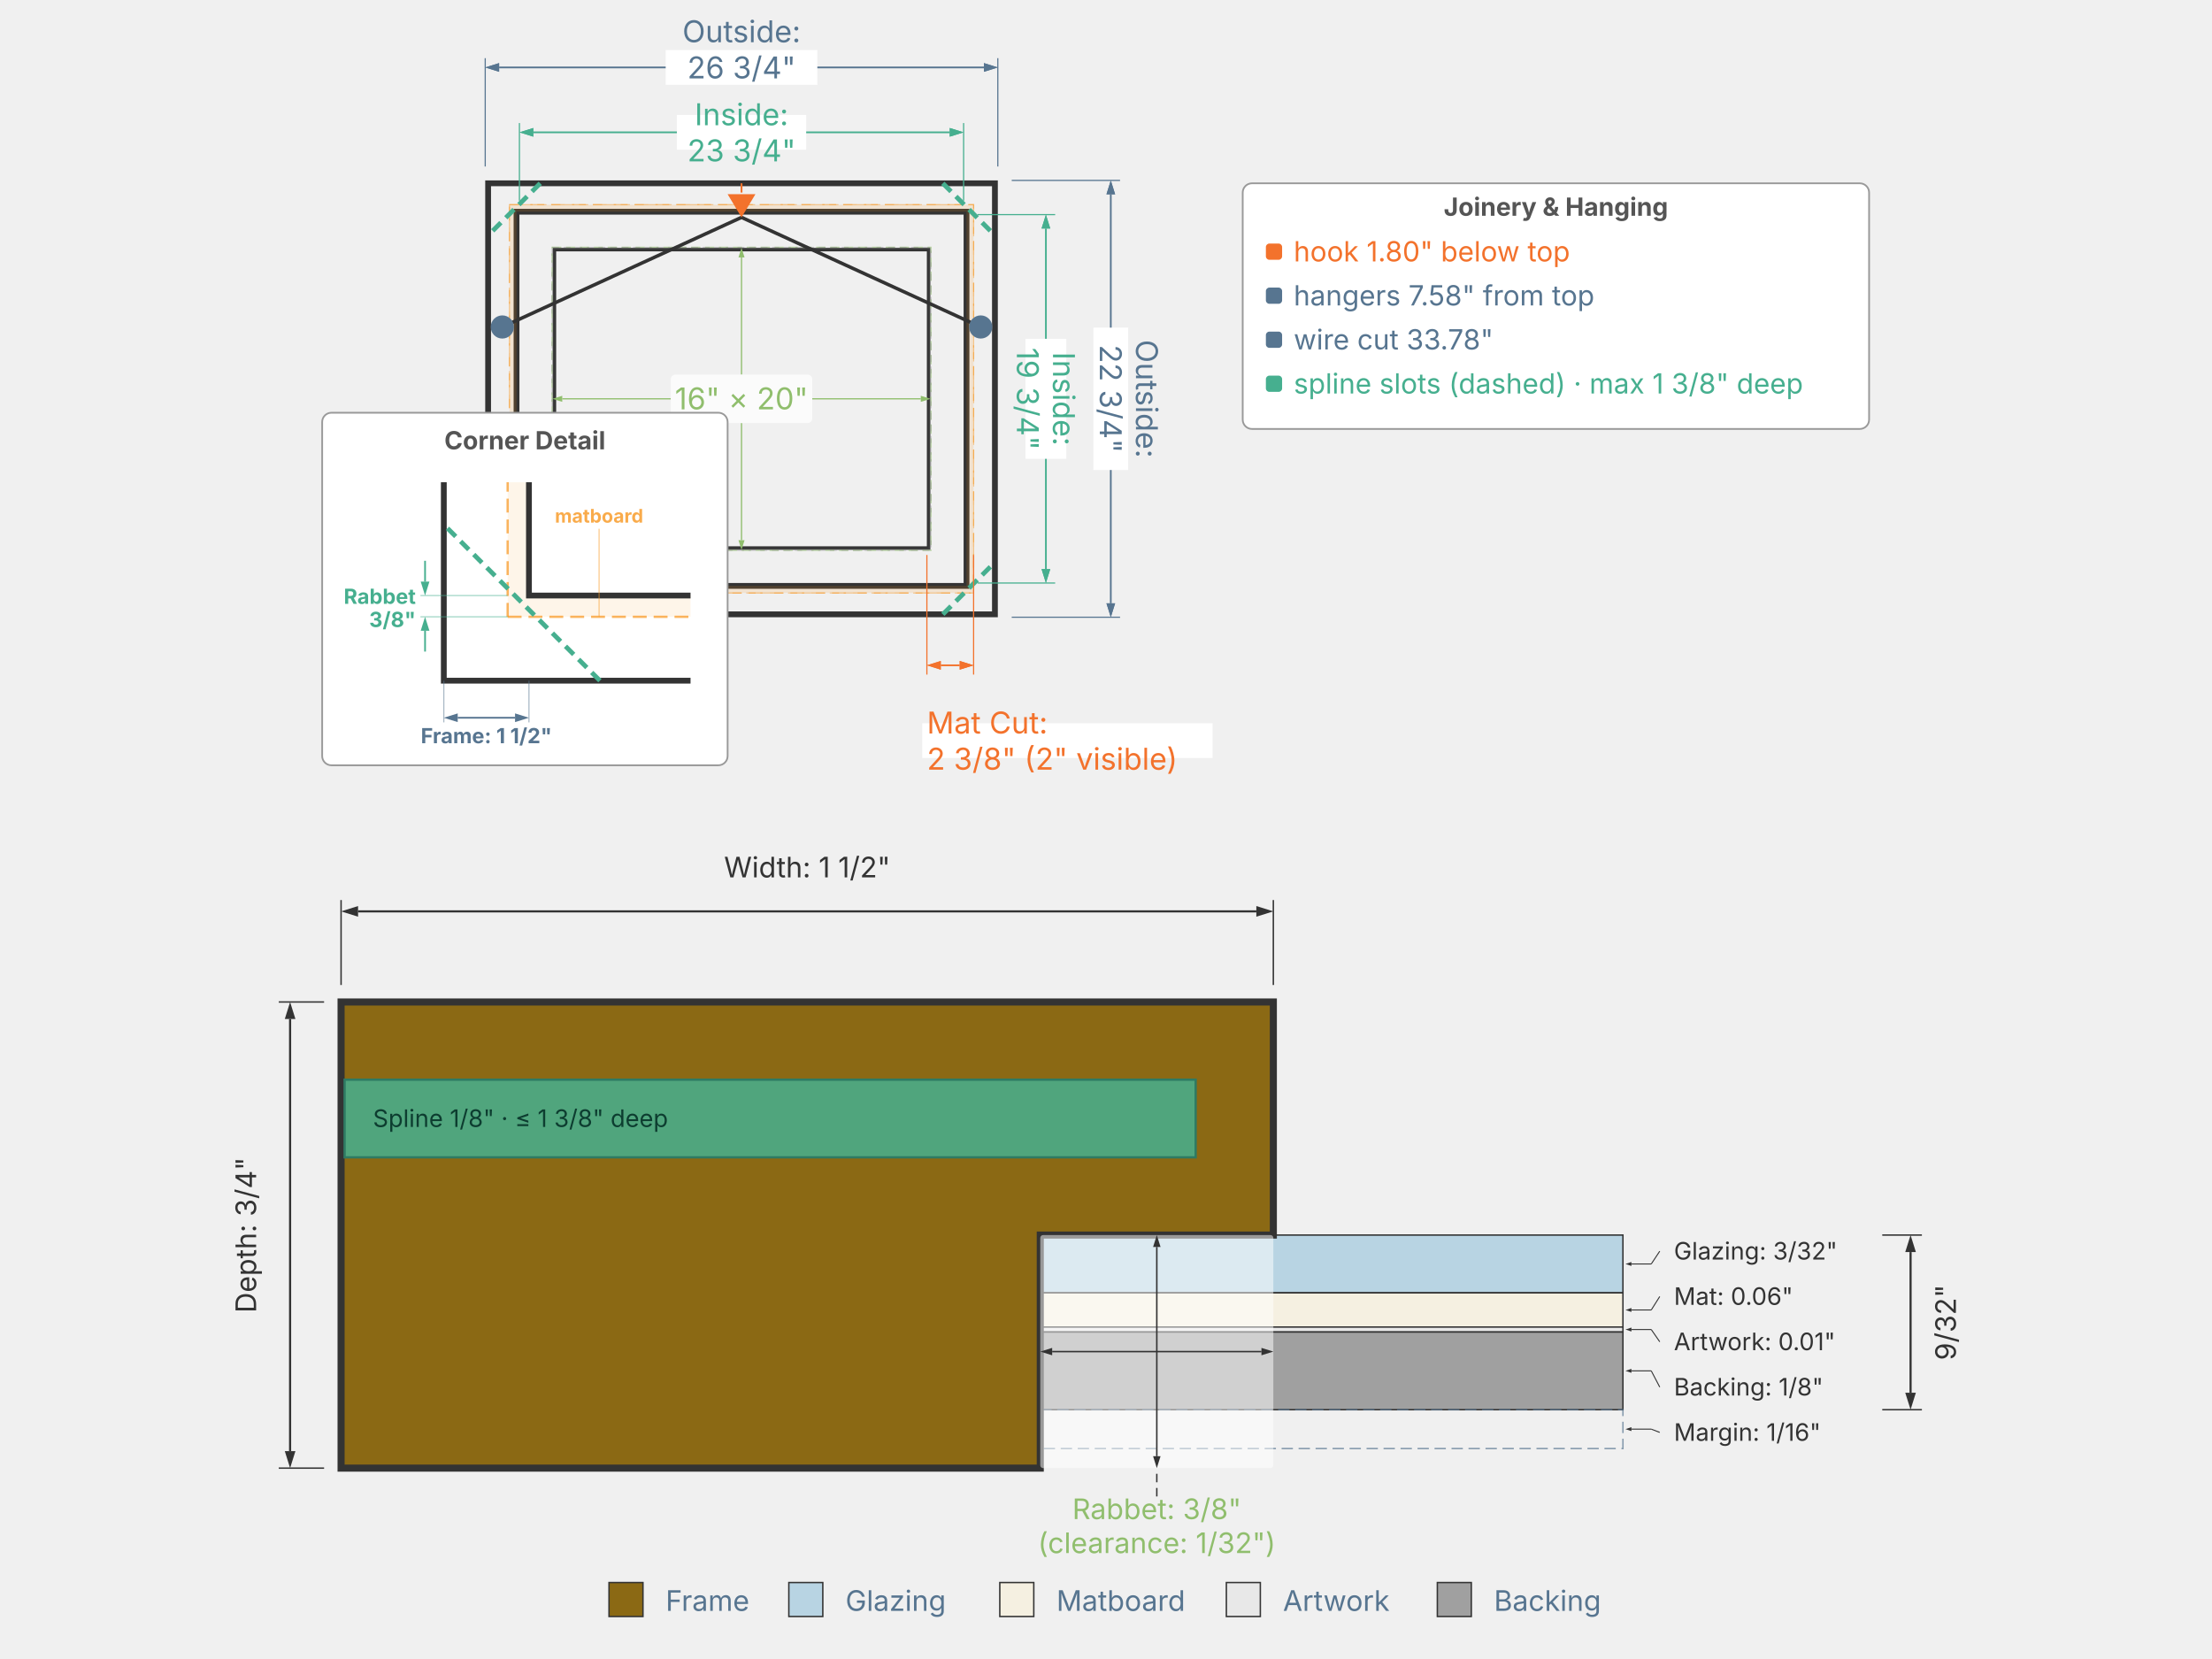
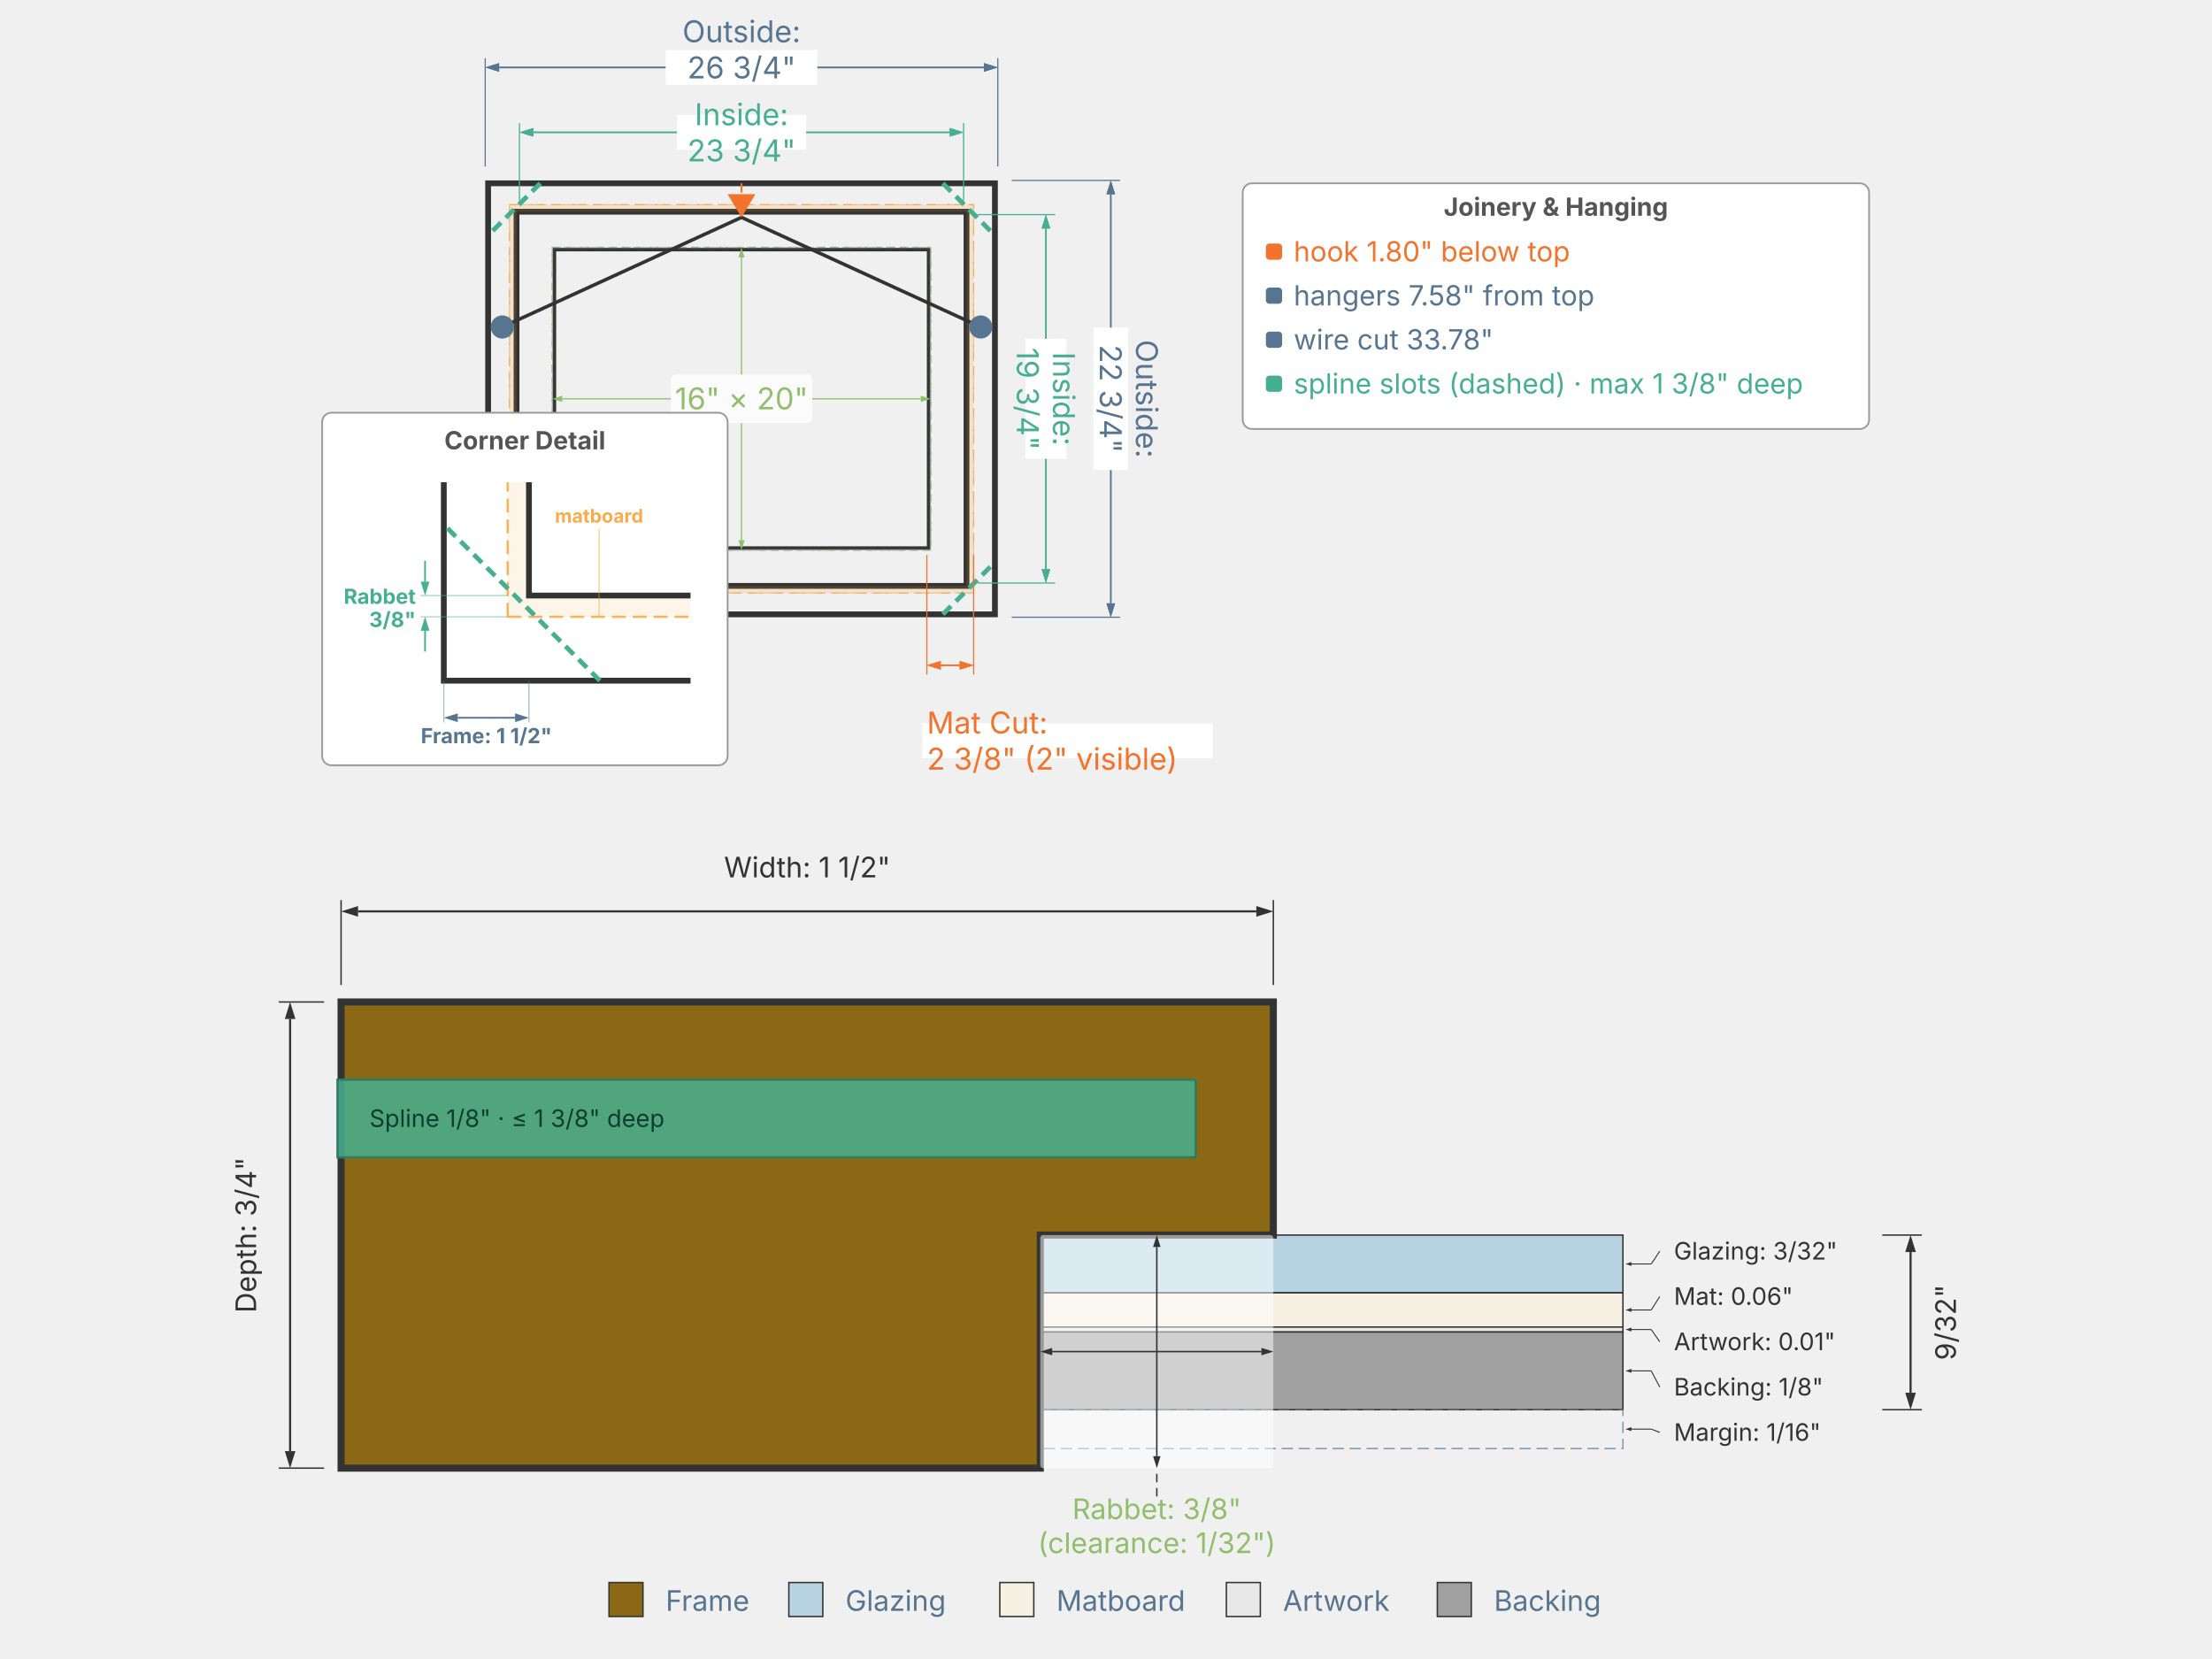
<svg xmlns="http://www.w3.org/2000/svg" viewBox="0 0 800.00 600.00">
  <g id="plan-view" transform="translate(-67.06, 6.79) scale(0.8381)">
    <defs>
      <pattern id="hatch" patternUnits="userSpaceOnUse" width="4" height="4">
        <path d="M-1,1 l2,-2 M0,4 l4,-4 M3,5 l2,-2" stroke="#CCCCCC" stroke-width="0.5" />
      </pattern>
    </defs>
    <g id="geometry">
      <rect x="290.65" y="71.00" width="218.70" height="186.00" stroke="#333333" stroke-width="2.5" fill="none" />
      <rect x="302.91" y="83.26" width="194.18" height="161.47" stroke="#333333" stroke-width="2.5" fill="none" />
      <rect x="319.26" y="99.62" width="161.47" height="128.77" stroke="#333333" stroke-width="1.5" fill="none" />
      <rect x="318.24" y="98.59" width="163.52" height="130.81" stroke="#90be6d" stroke-width="0.5" stroke-dasharray="4,2" fill="none" opacity="0.6" />
    </g>
    <g id="rabbet-overlap">
      <path d="M299.85,80.20 h200.31 v167.60 h-200.31 Z M302.91,83.26 v161.47 h194.18 v-161.47 Z" fill="#f8961e" fill-opacity="0.15" fill-rule="evenodd" stroke="none" />
      <rect x="299.85" y="80.20" width="200.31" height="167.60" fill="none" stroke="#f8961e" stroke-width="0.40" stroke-dasharray="4,2" stroke-opacity="0.5" />
    </g>
    <g id="content-boundary">
      <rect x="299.85" y="80.20" width="200.31" height="167.60" stroke="#f8961e" stroke-width="0.5" stroke-dasharray="6,3" fill="none" opacity="0.5" />
    </g>
    <g id="mat-overlap">
      <path d="M318.24,98.59 h163.52 v130.81 h-163.52 Z M319.26,99.62 v128.77 h161.47 v-128.77 Z" fill="#888888" fill-opacity="0.12" fill-rule="evenodd" stroke="none" />
      <rect x="318.24" y="98.59" width="163.52" height="130.81" fill="none" stroke="#888888" stroke-width="0.40" stroke-dasharray="3,2" stroke-opacity="0.4" />
    </g>
    <g id="hanging-hardware">
      <polyline points="296.78,133.00 400.00,85.70 503.22,133.00" fill="none" stroke="#333333" stroke-width="1.5" />
      <circle cx="296.78" cy="133.00" r="5" fill="#577590" />
      <circle cx="503.22" cy="133.00" r="5" fill="#577590" />
      <path d="M400.00,85.70 l-6,-10 h12 Z" fill="#f3722c" />
      <line x1="400.00" y1="71.00" x2="400.00" y2="75.70" stroke="#f3722c" stroke-width="0.8" stroke-dasharray="4,3" />
    </g>
    <g id="spline-corners">
      <line x1="313.13" y1="71.00" x2="290.65" y2="93.48" stroke="#46af8f" stroke-width="2" stroke-dasharray="5,3" />
      <line x1="486.87" y1="71.00" x2="509.35" y2="93.48" stroke="#46af8f" stroke-width="2" stroke-dasharray="5,3" />
      <line x1="313.13" y1="257.00" x2="290.65" y2="234.52" stroke="#46af8f" stroke-width="2" stroke-dasharray="5,3" />
      <line x1="486.87" y1="257.00" x2="509.35" y2="234.52" stroke="#46af8f" stroke-width="2" stroke-dasharray="5,3" />
    </g>
    <g id="dimensions">
      <g class="dimension">
        <line x1="304.16" y1="78.51" x2="304.16" y2="45.00" stroke="#46af8f" stroke-width="0.5" />
        <line x1="495.84" y1="78.51" x2="495.84" y2="45.00" stroke="#46af8f" stroke-width="0.5" />
        <polygon points="304.16,49.00 310.16,50.88 310.16,47.12" fill="#46af8f" data-arrow="true" />
        <line x1="310.16" y1="49.00" x2="489.84" y2="49.00" stroke="#46af8f" stroke-width="0.75" />
        <polygon points="495.84,49.00 489.84,47.12 489.84,50.88" fill="#46af8f" data-arrow="true" />
        <rect x="372.10" y="41.50" width="55.80" height="15.00" fill="#FFFFFF" stroke="none" />
        <polygon points="304.16,49.00 310.16,50.88 310.16,47.12" fill="#46af8f" data-arrow="true" />
        <polygon points="495.84,49.00 489.84,47.12 489.84,50.88" fill="#46af8f" data-arrow="true" />
      </g>
      <g class="dimension">
        <line x1="289.40" y1="63.75" x2="289.40" y2="17.00" stroke="#577590" stroke-width="0.5" />
        <line x1="510.60" y1="63.75" x2="510.60" y2="17.00" stroke="#577590" stroke-width="0.5" />
        <polygon points="289.40,21.00 295.40,22.88 295.40,19.12" fill="#577590" data-arrow="true" />
        <line x1="295.40" y1="21.00" x2="504.60" y2="21.00" stroke="#577590" stroke-width="0.75" />
        <polygon points="510.60,21.00 504.60,19.12 504.60,22.88" fill="#577590" data-arrow="true" />
        <rect x="367.28" y="13.50" width="65.44" height="15.00" fill="#FFFFFF" stroke="none" />
        <polygon points="289.40,21.00 295.40,22.88 295.40,19.12" fill="#577590" data-arrow="true" />
        <polygon points="510.60,21.00 504.60,19.12 504.60,22.88" fill="#577590" data-arrow="true" />
      </g>
      <g class="dimension">
        <line x1="501.84" y1="84.51" x2="535.35" y2="84.51" stroke="#46af8f" stroke-width="0.5" />
        <line x1="501.84" y1="243.49" x2="535.35" y2="243.49" stroke="#46af8f" stroke-width="0.5" />
        <polygon points="531.35,84.51 529.48,90.51 533.23,90.51" fill="#46af8f" data-arrow="true" />
        <line x1="531.35" y1="90.51" x2="531.35" y2="237.49" stroke="#46af8f" stroke-width="0.75" />
        <polygon points="531.35,243.49 533.23,237.49 529.48,237.49" fill="#46af8f" data-arrow="true" />
        <rect x="522.55" y="138.10" width="17.60" height="51.80" fill="#FFFFFF" stroke="none" />
        <polygon points="531.35,84.51 529.48,90.51 533.23,90.51" fill="#46af8f" data-arrow="true" />
        <polygon points="531.35,243.49 533.23,237.49 529.48,237.49" fill="#46af8f" data-arrow="true" />
      </g>
      <g class="dimension">
        <line x1="516.60" y1="69.75" x2="563.35" y2="69.75" stroke="#577590" stroke-width="0.5" />
        <line x1="516.60" y1="258.25" x2="563.35" y2="258.25" stroke="#577590" stroke-width="0.5" />
        <polygon points="559.35,69.75 557.48,75.75 561.23,75.75" fill="#577590" data-arrow="true" />
        <line x1="559.35" y1="75.75" x2="559.35" y2="252.25" stroke="#577590" stroke-width="0.75" />
        <polygon points="559.35,258.25 561.23,252.25 557.48,252.25" fill="#577590" data-arrow="true" />
        <rect x="551.85" y="133.28" width="15.00" height="61.44" fill="#FFFFFF" stroke="none" />
        <polygon points="559.35,69.75 557.48,75.75 561.23,75.75" fill="#577590" data-arrow="true" />
        <polygon points="559.35,258.25 561.23,252.25 557.48,252.25" fill="#577590" data-arrow="true" />
      </g>
      <text transform="translate(400.00, 41.20)" fill="#46af8f" font-family="Inter, system-ui, -apple-system, sans-serif" font-size="13px" text-anchor="middle" dominant-baseline="central">Inside:</text>
      <text transform="translate(400.00, 56.80)" fill="#46af8f" font-family="Inter, system-ui, -apple-system, sans-serif" font-size="13px" text-anchor="middle" dominant-baseline="central">23 3/4"</text>
      <text transform="translate(400.00, 5.40)" fill="#577590" font-family="Inter, system-ui, -apple-system, sans-serif" font-size="13px" text-anchor="middle" dominant-baseline="central">Outside:</text>
      <text transform="translate(400.00, 21.00)" fill="#577590" font-family="Inter, system-ui, -apple-system, sans-serif" font-size="13px" text-anchor="middle" dominant-baseline="central">26 3/4"</text>
      <text transform="rotate(90 539.15 164.00)" x="539.15" y="164.00" fill="#46af8f" font-family="Inter, system-ui, -apple-system, sans-serif" font-size="13px" text-anchor="middle" dominant-baseline="central">Inside:</text>
      <text transform="rotate(90 523.55 164.00)" x="523.55" y="164.00" fill="#46af8f" font-family="Inter, system-ui, -apple-system, sans-serif" font-size="13px" text-anchor="middle" dominant-baseline="central">19 3/4"</text>
      <text transform="rotate(90 574.95 164.00)" x="574.95" y="164.00" fill="#577590" font-family="Inter, system-ui, -apple-system, sans-serif" font-size="13px" text-anchor="middle" dominant-baseline="central">Outside:</text>
      <text transform="rotate(90 559.35 164.00)" x="559.35" y="164.00" fill="#577590" font-family="Inter, system-ui, -apple-system, sans-serif" font-size="13px" text-anchor="middle" dominant-baseline="central">22 3/4"</text>
    </g>
    <g id="artwork-indicator">
      <polygon points="318.44,164.00 322.64,165.31 322.64,162.69" fill="#90be6d" data-arrow="true" />
      <line x1="322.64" y1="164.00" x2="369.48" y2="164.00" stroke="#90be6d" stroke-width="0.525" />
      <line x1="430.52" y1="164.00" x2="477.36" y2="164.00" stroke="#90be6d" stroke-width="0.525" />
      <polygon points="481.56,164.00 477.36,162.69 477.36,165.31" fill="#90be6d" data-arrow="true" />
      <polygon points="400.00,98.79 398.69,102.99 401.31,102.99" fill="#90be6d" data-arrow="true" />
      <line x1="400.00" y1="102.99" x2="400.00" y2="153.55" stroke="#90be6d" stroke-width="0.525" />
      <line x1="400.00" y1="174.45" x2="400.00" y2="225.01" stroke="#90be6d" stroke-width="0.525" />
      <polygon points="400.00,229.21 401.31,225.01 398.69,225.01" fill="#90be6d" data-arrow="true" />
      <rect x="369.48" y="153.55" width="61.04" height="20.90" fill="#FFFFFF" fill-opacity="0.75" stroke="none" rx="2" />
      <text transform="translate(400.00, 168.55)" fill="#90be6d" font-family="Inter, system-ui, -apple-system, sans-serif" font-size="13.00px" text-anchor="middle">16" × 20"</text>
    </g>
    <g id="mat-cut-geom">
      <g class="dimension">
        <line x1="479.99" y1="231.38" x2="479.99" y2="283.00" stroke="#f3722c" stroke-width="0.5" />
        <line x1="500.15" y1="231.38" x2="500.15" y2="283.00" stroke="#f3722c" stroke-width="0.5" />
        <polygon points="479.99,279.00 485.99,280.88 485.99,277.12" fill="#f3722c" data-arrow="true" />
        <line x1="485.99" y1="279.00" x2="494.15" y2="279.00" stroke="#f3722c" stroke-width="0.75" />
        <polygon points="500.15,279.00 494.15,277.12 494.15,280.88" fill="#f3722c" data-arrow="true" />
        <rect x="477.99" y="304.00" width="125.30" height="15.00" fill="#FFFFFF" stroke="none" />
        <polygon points="479.99,279.00 485.99,280.88 485.99,277.12" fill="#f3722c" data-arrow="true" />
        <polygon points="500.15,279.00 494.15,277.12 494.15,280.88" fill="#f3722c" data-arrow="true" />
      </g>
    </g>
    <g id="corner-detail">
      <defs>
        <clipPath id="corner-detail-clip">
          <rect x="223.04" y="194.00" width="166.96" height="124.14" />
        </clipPath>
      </defs>
      <rect x="219.04" y="170.00" width="174.96" height="152.14" fill="#FFFFFF" stroke="#999" stroke-width="0.75" rx="4" />
      <text transform="translate(306.52, 185.80)" fill="#555" font-family="Inter, system-ui, -apple-system, sans-serif" font-size="10.8" font-weight="bold" text-anchor="middle">Corner Detail</text>
      <g clip-path="url(#corner-detail-clip)">
        <path d="M299.08,200.00 V258.07 H378.00 V248.89 H308.27 V200.00 H299.08 Z" fill="#f8961e" fill-opacity="0.10" stroke="none" />
        <line x1="299.08" y1="258.07" x2="378.00" y2="258.07" stroke="#f8961e" stroke-width="1" stroke-dasharray="6,3" opacity="0.7" />
        <line x1="299.08" y1="258.07" x2="299.08" y2="200.00" stroke="#f8961e" stroke-width="1" stroke-dasharray="6,3" opacity="0.7" />
        <polyline points="271.53,200.00 271.53,285.63 378.00,285.63" fill="none" stroke="#333333" stroke-width="2.5" stroke-linejoin="miter" />
        <polyline points="308.27,200.00 308.27,248.89 378.00,248.89" fill="none" stroke="#333333" stroke-width="2.5" stroke-linejoin="miter" />
        <line x1="338.89" y1="285.63" x2="271.53" y2="218.27" stroke="#46af8f" stroke-width="2" stroke-dasharray="5,3" />
      </g>
      <defs>
        <clipPath id="corner-detail-annot-clip">
          <rect x="221.04" y="172.00" width="170.96" height="148.14" />
        </clipPath>
      </defs>
      <g clip-path="url(#corner-detail-annot-clip)">
        <line x1="271.53" y1="285.63" x2="271.53" y2="303.63" stroke="#577590" stroke-width="0.5" opacity="0.5" />
        <line x1="308.27" y1="285.63" x2="308.27" y2="303.63" stroke="#577590" stroke-width="0.5" opacity="0.5" />
        <polygon points="271.53,301.63 277.53,303.50 277.53,299.75" fill="#577590" data-arrow="true" />
        <line x1="277.53" y1="301.63" x2="302.27" y2="301.63" stroke="#577590" stroke-width="0.75" />
        <polygon points="308.27,301.63 302.27,299.75 302.27,303.50" fill="#577590" data-arrow="true" />
        <text transform="translate(289.90, 312.63)" font-family="Inter, system-ui, -apple-system, sans-serif" font-size="9.0px" fill="#577590" font-weight="bold" text-anchor="middle">Frame: 1 1/2"</text>
        <line x1="299.08" y1="248.89" x2="261.44" y2="248.89" stroke="#46af8f" stroke-width="0.5" opacity="0.5" />
        <line x1="299.08" y1="258.07" x2="261.44" y2="258.07" stroke="#46af8f" stroke-width="0.5" opacity="0.5" />
        <line x1="263.44" y1="233.89" x2="263.44" y2="242.89" stroke="#46af8f" stroke-width="0.75" />
        <polygon points="263.44,248.89 265.32,242.89 261.57,242.89" fill="#46af8f" data-arrow="true" />
        <line x1="263.44" y1="273.07" x2="263.44" y2="264.07" stroke="#46af8f" stroke-width="0.75" />
        <polygon points="263.44,258.07 261.57,264.07 265.32,264.07" fill="#46af8f" data-arrow="true" />
        <text transform="translate(259.44, 252.48)" fill="#46af8f" font-family="Inter, system-ui, -apple-system, sans-serif" font-size="9.0" text-anchor="end" font-weight="bold">Rabbet</text>
        <text transform="translate(259.44, 262.48)" fill="#46af8f" font-family="Inter, system-ui, -apple-system, sans-serif" font-size="9.0" text-anchor="end" font-weight="bold">3/8"</text>
        <line x1="338.54" y1="258.07" x2="338.54" y2="218.64" stroke="#f8961e" stroke-width="0.5" opacity="0.5" />
        <rect x="316.94" y="210.35" width="43.21" height="9.72" fill="#FFFFFF" stroke="none" rx="1" />
        <text transform="translate(338.54, 217.42)" fill="#f8961e" font-family="Inter, system-ui, -apple-system, sans-serif" font-size="8.1" text-anchor="middle" font-weight="bold" opacity="0.8">matboard</text>
      </g>
    </g>
    <g id="mat-cut-labels">
      <text transform="translate(479.99, 303.70)" fill="#f3722c" font-family="Inter, system-ui, -apple-system, sans-serif" font-size="13px" text-anchor="start" dominant-baseline="central">Mat Cut:</text>
      <text transform="translate(479.99, 319.30)" fill="#f3722c" font-family="Inter, system-ui, -apple-system, sans-serif" font-size="13px" text-anchor="start" dominant-baseline="central">2 3/8" (2" visible)</text>
    </g>
    <g id="overlay-card">
      <rect x="616.28" y="71.00" width="270.30" height="106.00" fill="#FFFFFF" stroke="#999" stroke-width="0.75" rx="4" />
      <text transform="translate(751.43, 85.00)" fill="#555" font-family="Inter, system-ui, -apple-system, sans-serif" font-size="10.8" font-weight="bold" text-anchor="middle">Joinery &amp; Hanging</text>
      <rect x="626.28" y="97.00" width="7" height="7" rx="1.5" fill="#f3722c" />
      <text transform="translate(638.28, 104.70)" fill="#f3722c" font-family="Inter, system-ui, -apple-system, sans-serif" font-size="12px" text-anchor="start">hook 1.80" below top</text>
      <rect x="626.28" y="116.00" width="7" height="7" rx="1.5" fill="#577590" />
      <text transform="translate(638.28, 123.70)" fill="#577590" font-family="Inter, system-ui, -apple-system, sans-serif" font-size="12px" text-anchor="start">hangers 7.58" from top</text>
      <rect x="626.28" y="135.00" width="7" height="7" rx="1.5" fill="#577590" />
      <text transform="translate(638.28, 142.70)" fill="#577590" font-family="Inter, system-ui, -apple-system, sans-serif" font-size="12px" text-anchor="start">wire cut 33.78"</text>
      <rect x="626.28" y="154.00" width="7" height="7" rx="1.5" fill="#46af8f" />
      <text transform="translate(638.28, 161.70)" fill="#46af8f" font-family="Inter, system-ui, -apple-system, sans-serif" font-size="12px" text-anchor="start">spline slots (dashed) · max 1 3/8" deep</text>
    </g>
  </g>
  <g id="section-view" transform="translate(-9.68, 310.15) scale(1.0242)">
    <defs>
      <pattern id="hatch" patternUnits="userSpaceOnUse" width="4" height="4">
        <path d="M-1,1 l2,-2 M0,4 l4,-4 M3,5 l2,-2" stroke="#CCCCCC" stroke-width="0.5" />
      </pattern>
    </defs>
    <g id="section-content" transform="translate(2.50, 0)">
      <g id="section-geometry">
        <rect x="374.29" y="133.30" width="205.75" height="20.41" stroke="#333333" stroke-width="0.5" fill="#B8D4E3" />
        <rect x="374.29" y="153.71" width="205.75" height="12.07" stroke="#333333" stroke-width="0.5" fill="#F5F0E1" />
        <rect x="374.29" y="165.78" width="205.75" height="1.76" stroke="#333333" stroke-width="0.5" fill="#E8E8E8" />
        <rect x="374.29" y="167.54" width="205.75" height="27.43" stroke="#333333" stroke-width="0.5" fill="#A0A0A0" />
        <rect x="374.29" y="194.97" width="205.75" height="13.72" stroke="#577590" stroke-width="0.5" stroke-dasharray="4,2" fill="none" opacity="0.7" />
        <polygon points="127.39,51.00 456.59,51.00 456.59,133.30 374.29,133.30 374.29,215.60 127.39,215.60" stroke="#333333" stroke-width="2.5" fill="#8B6914" />
        <g id="spline-slots">
-           <rect x="128.64" y="78.43" width="300.52" height="27.43" fill="#46af8f" fill-opacity="0.85" stroke="#2e7a63" stroke-width="0.8" />
-           <text transform="translate(138.64, 95.12)" fill="#0d3d30" font-family="Inter, system-ui, -apple-system, sans-serif" font-size="8.5px" text-anchor="start">Spline 1/8" · ≤ 1 3/8" deep</text>
+           <rect x="126.14" y="78.43" width="303.02" height="27.43" fill="#46af8f" fill-opacity="0.85" stroke="#2e7a63" stroke-width="0.8" />
+           <text transform="translate(137.39, 95.12)" fill="#0d3d30" font-family="Inter, system-ui, -apple-system, sans-serif" font-size="8.5px" text-anchor="start">Spline 1/8" · ≤ 1 3/8" deep</text>
        </g>
      </g>
      <g id="section-dimensions">
        <line x1="121.39" y1="51.00" x2="105.39" y2="51.00" stroke="#333333" stroke-width="0.5" />
        <line x1="121.39" y1="215.60" x2="105.39" y2="215.60" stroke="#333333" stroke-width="0.5" />
        <polygon points="109.39,51.00 107.52,57.00 111.27,57.00" fill="#333333" data-arrow="true" />
        <line x1="109.39" y1="57.00" x2="109.39" y2="209.60" stroke="#333333" stroke-width="0.75" />
        <polygon points="109.39,215.60 111.27,209.60 107.52,209.60" fill="#333333" data-arrow="true" />
        <text x="97.39" y="133.30" fill="#333333" font-family="Inter, system-ui, -apple-system, sans-serif" font-size="10px" text-anchor="middle" transform="rotate(-90 97.39 133.30)">Depth: 3/4"</text>
        <line x1="127.39" y1="45.00" x2="127.39" y2="15.00" stroke="#333333" stroke-width="0.5" />
        <line x1="456.59" y1="45.00" x2="456.59" y2="15.00" stroke="#333333" stroke-width="0.5" />
        <polygon points="127.39,19.00 133.39,20.88 133.39,17.12" fill="#333333" data-arrow="true" />
        <line x1="133.39" y1="19.00" x2="450.59" y2="19.00" stroke="#333333" stroke-width="0.75" />
        <polygon points="456.59,19.00 450.59,17.12 450.59,20.88" fill="#333333" data-arrow="true" />
        <text transform="translate(291.99, 7.00)" fill="#333333" font-family="Inter, system-ui, -apple-system, sans-serif" font-size="10px" text-anchor="middle">Width: 1 1/2"</text>
        <rect x="374.29" y="133.30" width="82.30" height="82.30" fill="#FFFFFF" fill-opacity="0.5" stroke="none" rx="1" />
        <polygon points="374.29,174.45 378.49,175.76 378.49,173.14" fill="#333333" data-arrow="true" />
        <line x1="378.49" y1="174.45" x2="452.39" y2="174.45" stroke="#333333" stroke-width="0.525" />
        <polygon points="456.59,174.45 452.39,173.14 452.39,175.76" fill="#333333" data-arrow="true" />
        <polygon points="415.44,133.30 414.13,137.50 416.76,137.50" fill="#333333" data-arrow="true" />
        <line x1="415.44" y1="137.50" x2="415.44" y2="211.40" stroke="#333333" stroke-width="0.525" />
        <polygon points="415.44,215.60 416.76,211.40 414.13,211.40" fill="#333333" data-arrow="true" />
        <polygon points="580.94,143.51 583.04,144.21 583.04,142.81" fill="#333333" data-arrow="true" />
        <line x1="583.04" y1="143.51" x2="590.04" y2="143.51" stroke="#333333" stroke-width="0.35" />
        <line x1="590.04" y1="143.51" x2="593.04" y2="138.99" stroke="#333333" stroke-width="0.35" />
        <text transform="translate(598.04, 141.95)" fill="#333333" font-family="Inter, system-ui, -apple-system, sans-serif" font-size="8.5px">Glazing: 3/32"</text>
        <polygon points="580.94,159.75 583.04,160.45 583.04,159.05" fill="#333333" data-arrow="true" />
        <line x1="583.04" y1="159.75" x2="590.04" y2="159.75" stroke="#333333" stroke-width="0.35" />
        <line x1="590.04" y1="159.75" x2="593.04" y2="154.99" stroke="#333333" stroke-width="0.35" />
        <text transform="translate(598.04, 157.95)" fill="#333333" font-family="Inter, system-ui, -apple-system, sans-serif" font-size="8.5px">Mat: 0.06"</text>
        <polygon points="580.94,166.66 583.04,167.36 583.04,165.96" fill="#333333" data-arrow="true" />
        <line x1="583.04" y1="166.66" x2="590.04" y2="166.66" stroke="#333333" stroke-width="0.35" />
        <line x1="590.04" y1="166.66" x2="593.04" y2="170.99" stroke="#333333" stroke-width="0.35" />
        <text transform="translate(598.04, 173.95)" fill="#333333" font-family="Inter, system-ui, -apple-system, sans-serif" font-size="8.5px">Artwork: 0.01"</text>
        <polygon points="580.94,181.25 583.04,181.95 583.04,180.55" fill="#333333" data-arrow="true" />
        <line x1="583.04" y1="181.25" x2="590.04" y2="181.25" stroke="#333333" stroke-width="0.35" />
        <line x1="590.04" y1="181.25" x2="593.04" y2="186.99" stroke="#333333" stroke-width="0.35" />
        <text transform="translate(598.04, 189.95)" fill="#333333" font-family="Inter, system-ui, -apple-system, sans-serif" font-size="8.5px">Backing: 1/8"</text>
        <polygon points="580.94,201.83 583.04,202.53 583.04,201.13" fill="#333333" data-arrow="true" />
        <line x1="583.04" y1="201.83" x2="590.04" y2="201.83" stroke="#333333" stroke-width="0.35" />
        <line x1="590.04" y1="201.83" x2="593.04" y2="202.99" stroke="#333333" stroke-width="0.35" />
        <text transform="translate(598.04, 205.95)" fill="#333333" font-family="Inter, system-ui, -apple-system, sans-serif" font-size="8.5px">Margin: 1/16"</text>
        <line x1="671.61" y1="133.30" x2="685.61" y2="133.30" stroke="#333333" stroke-width="0.5" />
        <line x1="671.61" y1="194.97" x2="685.61" y2="194.97" stroke="#333333" stroke-width="0.5" />
        <polygon points="681.61,133.30 679.73,139.30 683.48,139.30" fill="#333333" data-arrow="true" />
        <line x1="681.61" y1="139.30" x2="681.61" y2="188.97" stroke="#333333" stroke-width="0.75" />
        <polygon points="681.61,194.97 683.48,188.97 679.73,188.97" fill="#333333" data-arrow="true" />
        <text x="697.61" y="164.14" fill="#333333" font-family="Inter, system-ui, -apple-system, sans-serif" font-size="10px" text-anchor="middle" transform="rotate(-90 697.61 164.14)">9/32"</text>
        <line x1="415.44" y1="217.60" x2="415.44" y2="227.60" stroke="#333333" stroke-width="0.5" stroke-dasharray="3,2" />
        <text transform="translate(415.44, 233.60)" fill="#90be6d" font-family="Inter, system-ui, -apple-system, sans-serif" font-size="10px" text-anchor="middle">Rabbet: 3/8"</text>
        <text transform="translate(415.44, 245.60)" fill="#90be6d" font-family="Inter, system-ui, -apple-system, sans-serif" font-size="10px" text-anchor="middle">(clearance: 1/32")</text>
      </g>
    </g>
    <g id="legend">
      <rect x="224.50" y="256.00" width="12" height="12" fill="#8B6914" stroke="#333333" stroke-width="0.5" />
      <text transform="translate(244.50, 266.00)" fill="#577590" font-family="Inter, system-ui, -apple-system, sans-serif" font-size="10px">Frame</text>
      <rect x="288.00" y="256.00" width="12" height="12" fill="#B8D4E3" stroke="#333333" stroke-width="0.5" />
      <text transform="translate(308.00, 266.00)" fill="#577590" font-family="Inter, system-ui, -apple-system, sans-serif" font-size="10px">Glazing</text>
      <rect x="362.50" y="256.00" width="12" height="12" fill="#F5F0E1" stroke="#333333" stroke-width="0.5" />
      <text transform="translate(382.50, 266.00)" fill="#577590" font-family="Inter, system-ui, -apple-system, sans-serif" font-size="10px">Matboard</text>
      <rect x="442.50" y="256.00" width="12" height="12" fill="#E8E8E8" stroke="#333333" stroke-width="0.5" />
      <text transform="translate(462.50, 266.00)" fill="#577590" font-family="Inter, system-ui, -apple-system, sans-serif" font-size="10px">Artwork</text>
      <rect x="517.00" y="256.00" width="12" height="12" fill="#A0A0A0" stroke="#333333" stroke-width="0.5" />
      <text transform="translate(537.00, 266.00)" fill="#577590" font-family="Inter, system-ui, -apple-system, sans-serif" font-size="10px">Backing</text>
    </g>
  </g>
</svg>
